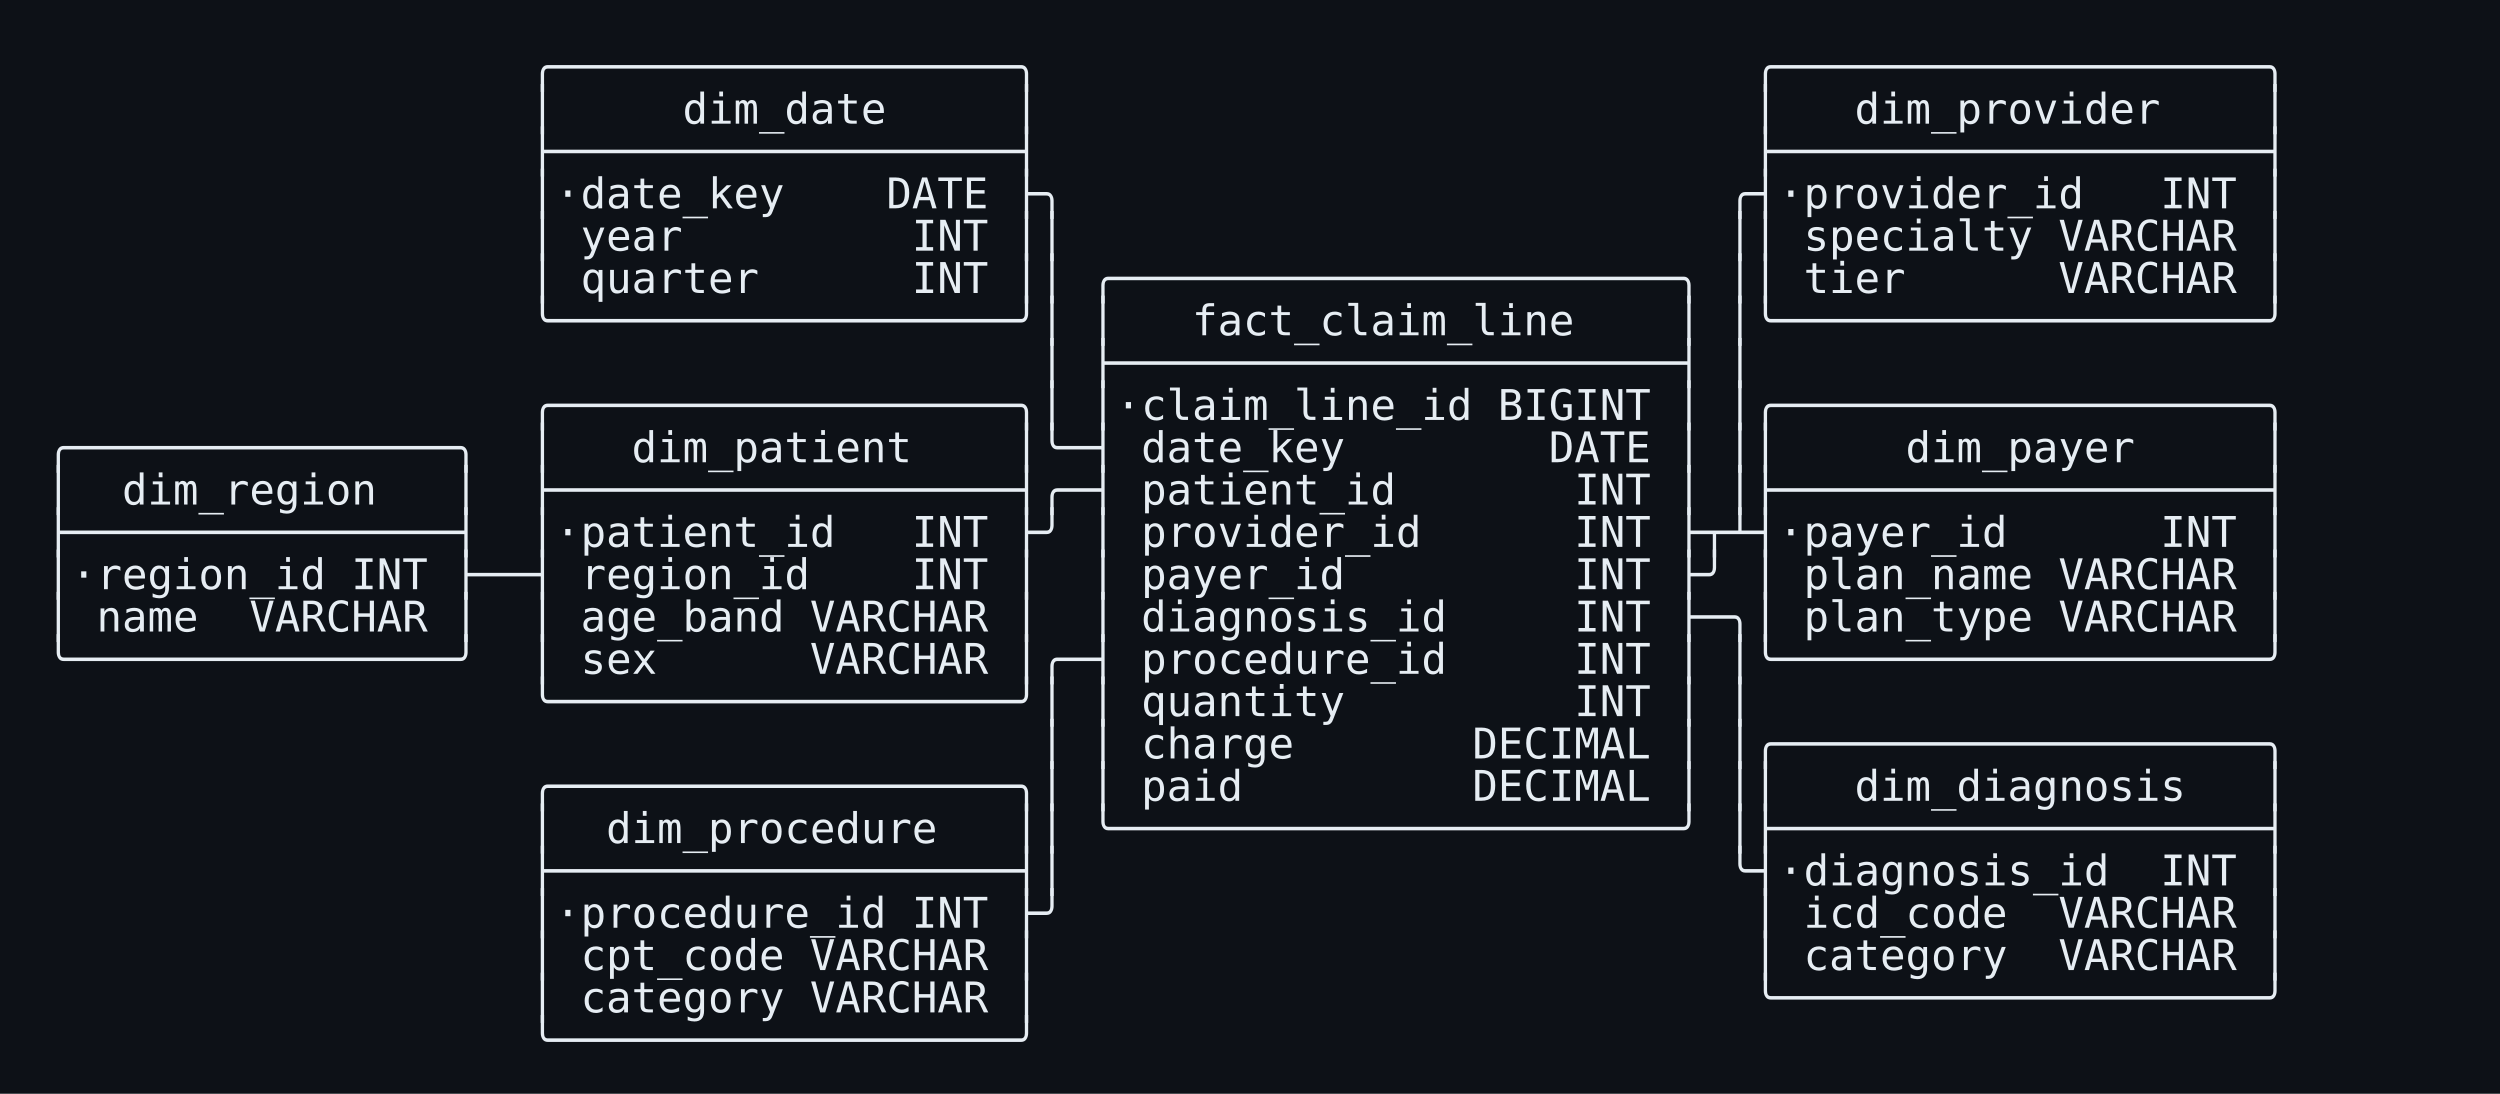
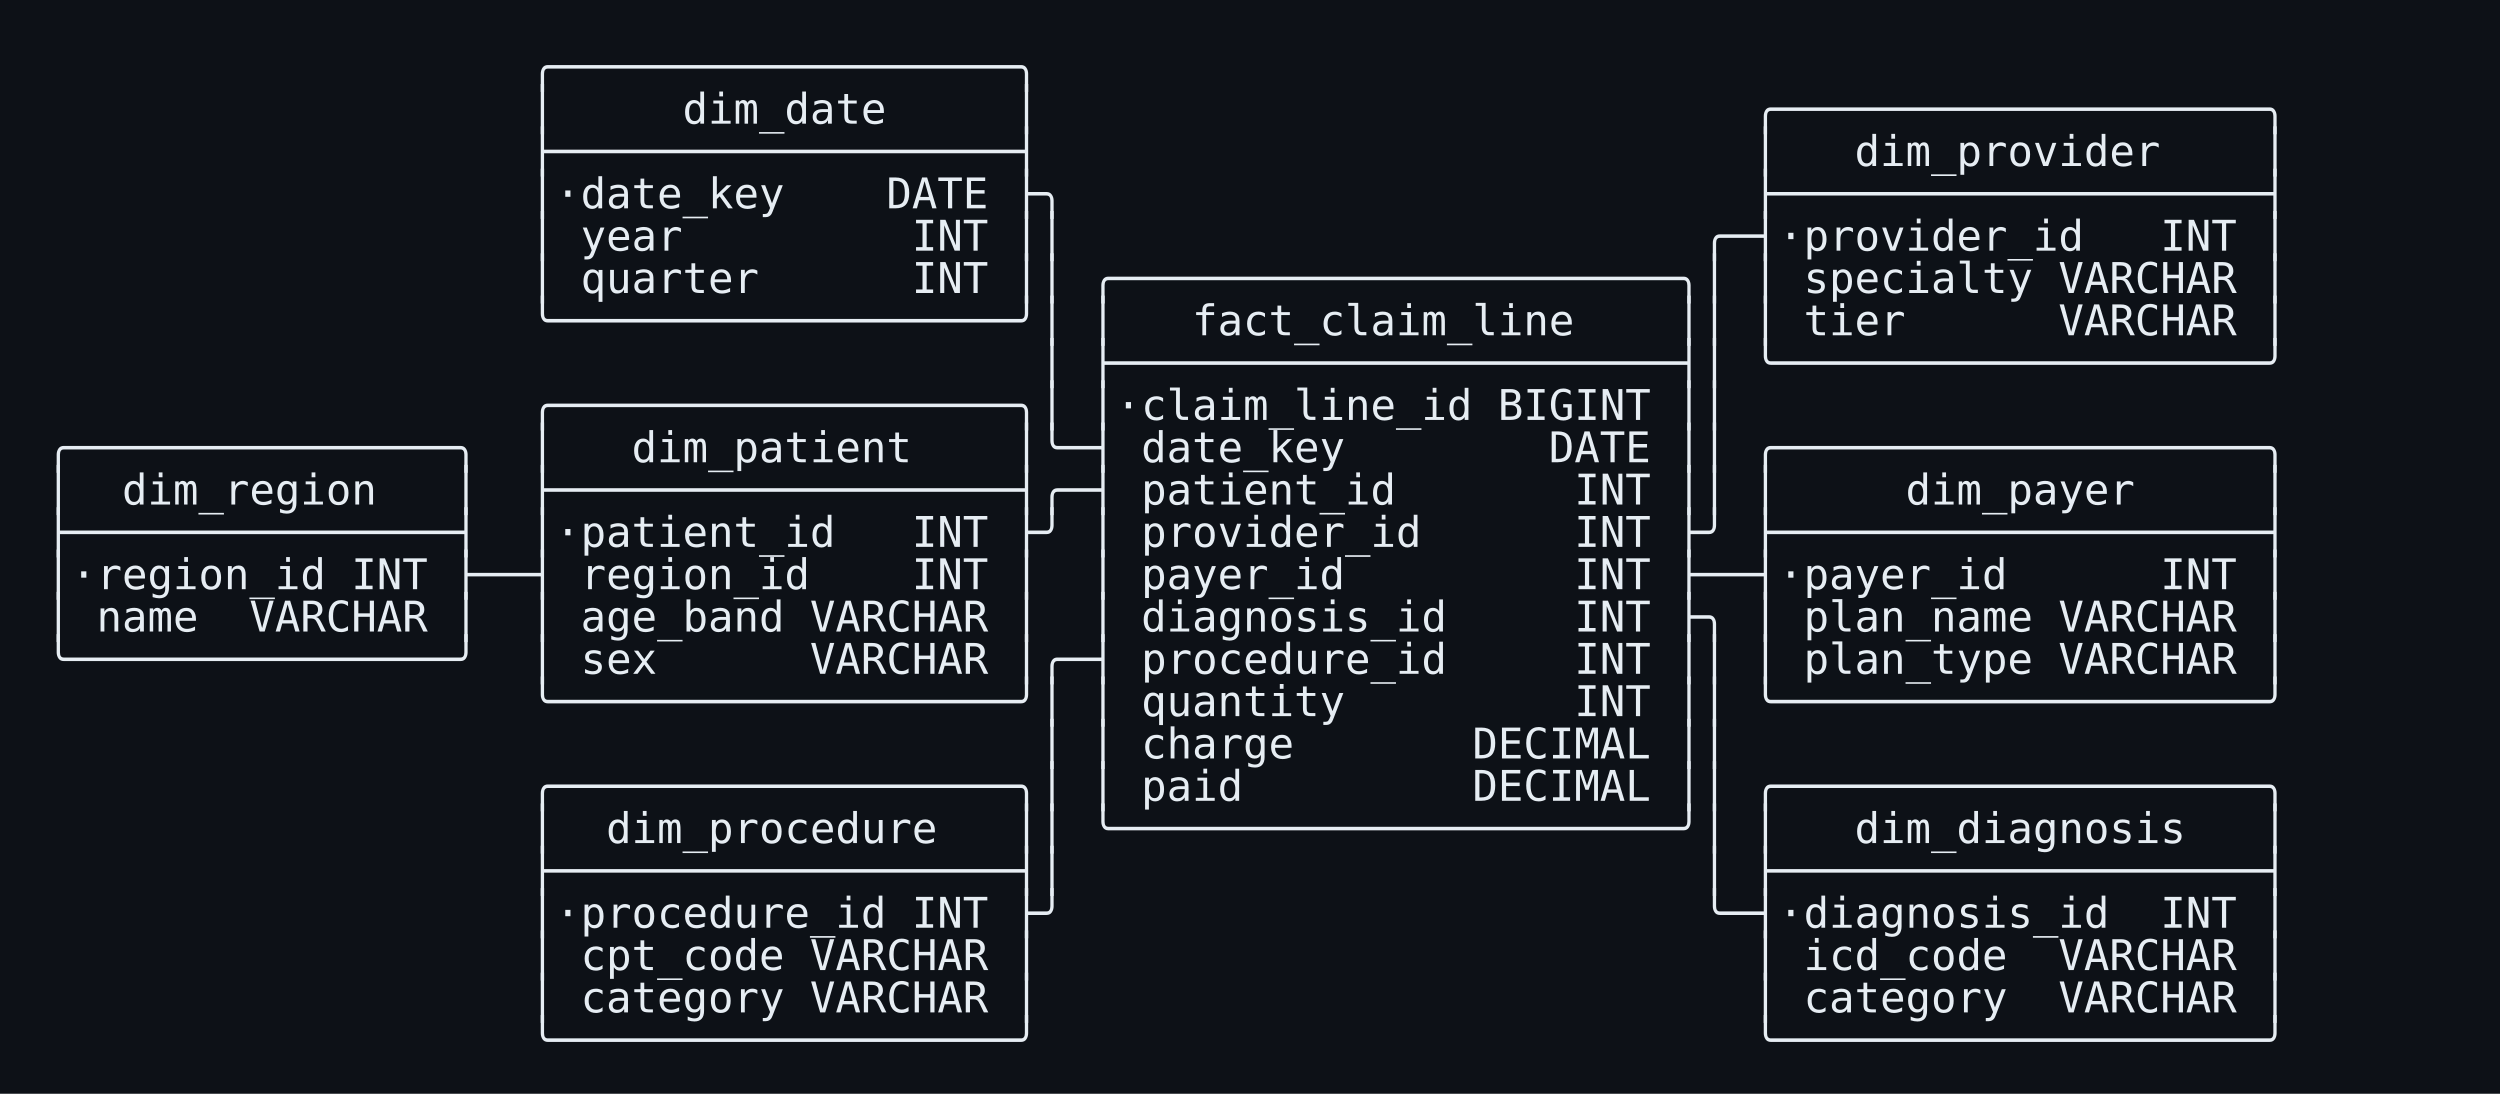
<svg xmlns="http://www.w3.org/2000/svg" width="768" height="336" viewBox="0 0 768 336" role="img" aria-label="dbsketch hero diagram: claims warehouse ERD">
  <rect width="768" height="336" fill="#0d1117" />
  <text font-family="ui-monospace, SFMono-Regular, 'SF Mono', Menlo, Consolas, 'DejaVu Sans Mono', monospace" font-size="13" fill="#e6edf3" xml:space="preserve">
-     <tspan x="14" y="25">                   ╭──────────────────╮                            ╭───────────────────╮</tspan>
-     <tspan x="14" y="38">                   │     dim_date     │                            │   dim_provider    │</tspan>
-     <tspan x="14" y="51">                   ├──────────────────┤                            ├───────────────────┤</tspan>
-     <tspan x="14" y="64">                   │·date_key    DATE ├╮                          ╭┤·provider_id   INT │</tspan>
-     <tspan x="14" y="77">                   │ year         INT ││                          ││ specialty VARCHAR │</tspan>
-     <tspan x="14" y="90">                   │ quarter      INT ││ ╭──────────────────────╮ ││ tier      VARCHAR │</tspan>
-     <tspan x="14" y="103">                   ╰──────────────────╯│ │   fact_claim_line    │ │╰───────────────────╯</tspan>
-     <tspan x="14" y="116">                                       │ ├──────────────────────┤ │</tspan>
-     <tspan x="14" y="129">                   ╭──────────────────╮│ │·claim_line_id BIGINT │ │╭───────────────────╮</tspan>
-     <tspan x="14" y="142">╭───────────────╮  │   dim_patient    │╰─┤ date_key        DATE │ ││     dim_payer     │</tspan>
-     <tspan x="14" y="155">│  dim_region   │  ├──────────────────┤╭─┤ patient_id       INT │ │├───────────────────┤</tspan>
-     <tspan x="14" y="168">├───────────────┤  │·patient_id   INT ├╯ │ provider_id      INT ├┬┴┤·payer_id      INT │</tspan>
-     <tspan x="14" y="181">│·region_id INT ├──┤ region_id    INT │  │ payer_id         INT ├╯ │ plan_name VARCHAR │</tspan>
-     <tspan x="14" y="194">│ name  VARCHAR │  │ age_band VARCHAR │  │ diagnosis_id     INT ├─╮│ plan_type VARCHAR │</tspan>
-     <tspan x="14" y="207">╰───────────────╯  │ sex      VARCHAR │╭─┤ procedure_id     INT │ │╰───────────────────╯</tspan>
-     <tspan x="14" y="220">                   ╰──────────────────╯│ │ quantity         INT │ │</tspan>
-     <tspan x="14" y="233">                                       │ │ charge       DECIMAL │ │╭───────────────────╮</tspan>
-     <tspan x="14" y="246">                   ╭──────────────────╮│ │ paid         DECIMAL │ ││   dim_diagnosis   │</tspan>
-     <tspan x="14" y="259">                   │  dim_procedure   ││ ╰──────────────────────╯ │├───────────────────┤</tspan>
-     <tspan x="14" y="272">                   ├──────────────────┤│                          ╰┤·diagnosis_id  INT │</tspan>
-     <tspan x="14" y="285">                   │·procedure_id INT ├╯                           │ icd_code  VARCHAR │</tspan>
-     <tspan x="14" y="298">                   │ cpt_code VARCHAR │                            │ category  VARCHAR │</tspan>
-     <tspan x="14" y="311">                   │ category VARCHAR │                            ╰───────────────────╯</tspan>
-     <tspan x="14" y="324">                   ╰──────────────────╯</tspan>
+     <tspan x="14" y="25">                   ╭──────────────────╮</tspan>
+     <tspan x="14" y="38">                   │     dim_date     │                            ╭───────────────────╮</tspan>
+     <tspan x="14" y="51">                   ├──────────────────┤                            │   dim_provider    │</tspan>
+     <tspan x="14" y="64">                   │·date_key    DATE ├╮                           ├───────────────────┤</tspan>
+     <tspan x="14" y="77">                   │ year         INT ││                         ╭─┤·provider_id   INT │</tspan>
+     <tspan x="14" y="90">                   │ quarter      INT ││ ╭──────────────────────╮│ │ specialty VARCHAR │</tspan>
+     <tspan x="14" y="103">                   ╰──────────────────╯│ │   fact_claim_line    ││ │ tier      VARCHAR │</tspan>
+     <tspan x="14" y="116">                                       │ ├──────────────────────┤│ ╰───────────────────╯</tspan>
+     <tspan x="14" y="129">                   ╭──────────────────╮│ │·claim_line_id BIGINT ││</tspan>
+     <tspan x="14" y="142">╭───────────────╮  │   dim_patient    │╰─┤ date_key        DATE ││ ╭───────────────────╮</tspan>
+     <tspan x="14" y="155">│  dim_region   │  ├──────────────────┤╭─┤ patient_id       INT ││ │     dim_payer     │</tspan>
+     <tspan x="14" y="168">├───────────────┤  │·patient_id   INT ├╯ │ provider_id      INT ├╯ ├───────────────────┤</tspan>
+     <tspan x="14" y="181">│·region_id INT ├──┤ region_id    INT │  │ payer_id         INT ├──┤·payer_id      INT │</tspan>
+     <tspan x="14" y="194">│ name  VARCHAR │  │ age_band VARCHAR │  │ diagnosis_id     INT ├╮ │ plan_name VARCHAR │</tspan>
+     <tspan x="14" y="207">╰───────────────╯  │ sex      VARCHAR │╭─┤ procedure_id     INT ││ │ plan_type VARCHAR │</tspan>
+     <tspan x="14" y="220">                   ╰──────────────────╯│ │ quantity         INT ││ ╰───────────────────╯</tspan>
+     <tspan x="14" y="233">                                       │ │ charge       DECIMAL ││</tspan>
+     <tspan x="14" y="246">                   ╭──────────────────╮│ │ paid         DECIMAL ││ ╭───────────────────╮</tspan>
+     <tspan x="14" y="259">                   │  dim_procedure   ││ ╰──────────────────────╯│ │   dim_diagnosis   │</tspan>
+     <tspan x="14" y="272">                   ├──────────────────┤│                         │ ├───────────────────┤</tspan>
+     <tspan x="14" y="285">                   │·procedure_id INT ├╯                         ╰─┤·diagnosis_id  INT │</tspan>
+     <tspan x="14" y="298">                   │ cpt_code VARCHAR │                            │ icd_code  VARCHAR │</tspan>
+     <tspan x="14" y="311">                   │ category VARCHAR │                            │ category  VARCHAR │</tspan>
+     <tspan x="14" y="324">                   ╰──────────────────╯                            ╰───────────────────╯</tspan>
  </text>
</svg>
